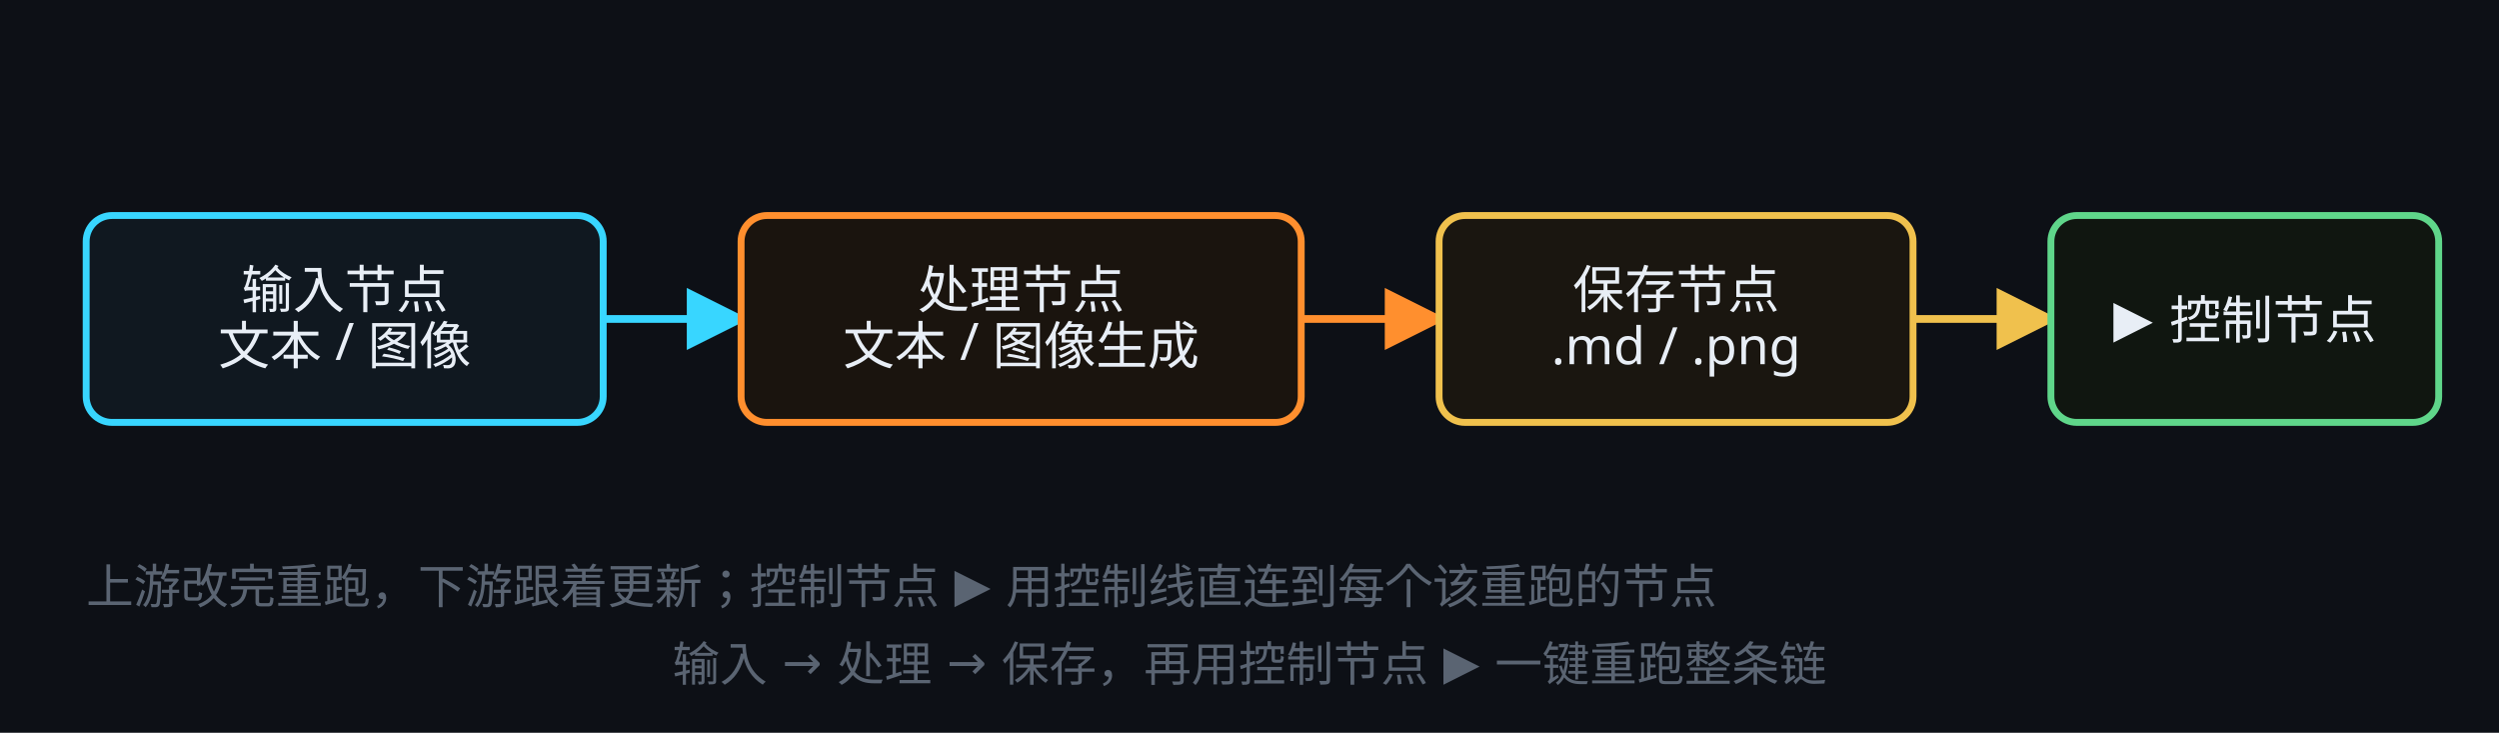
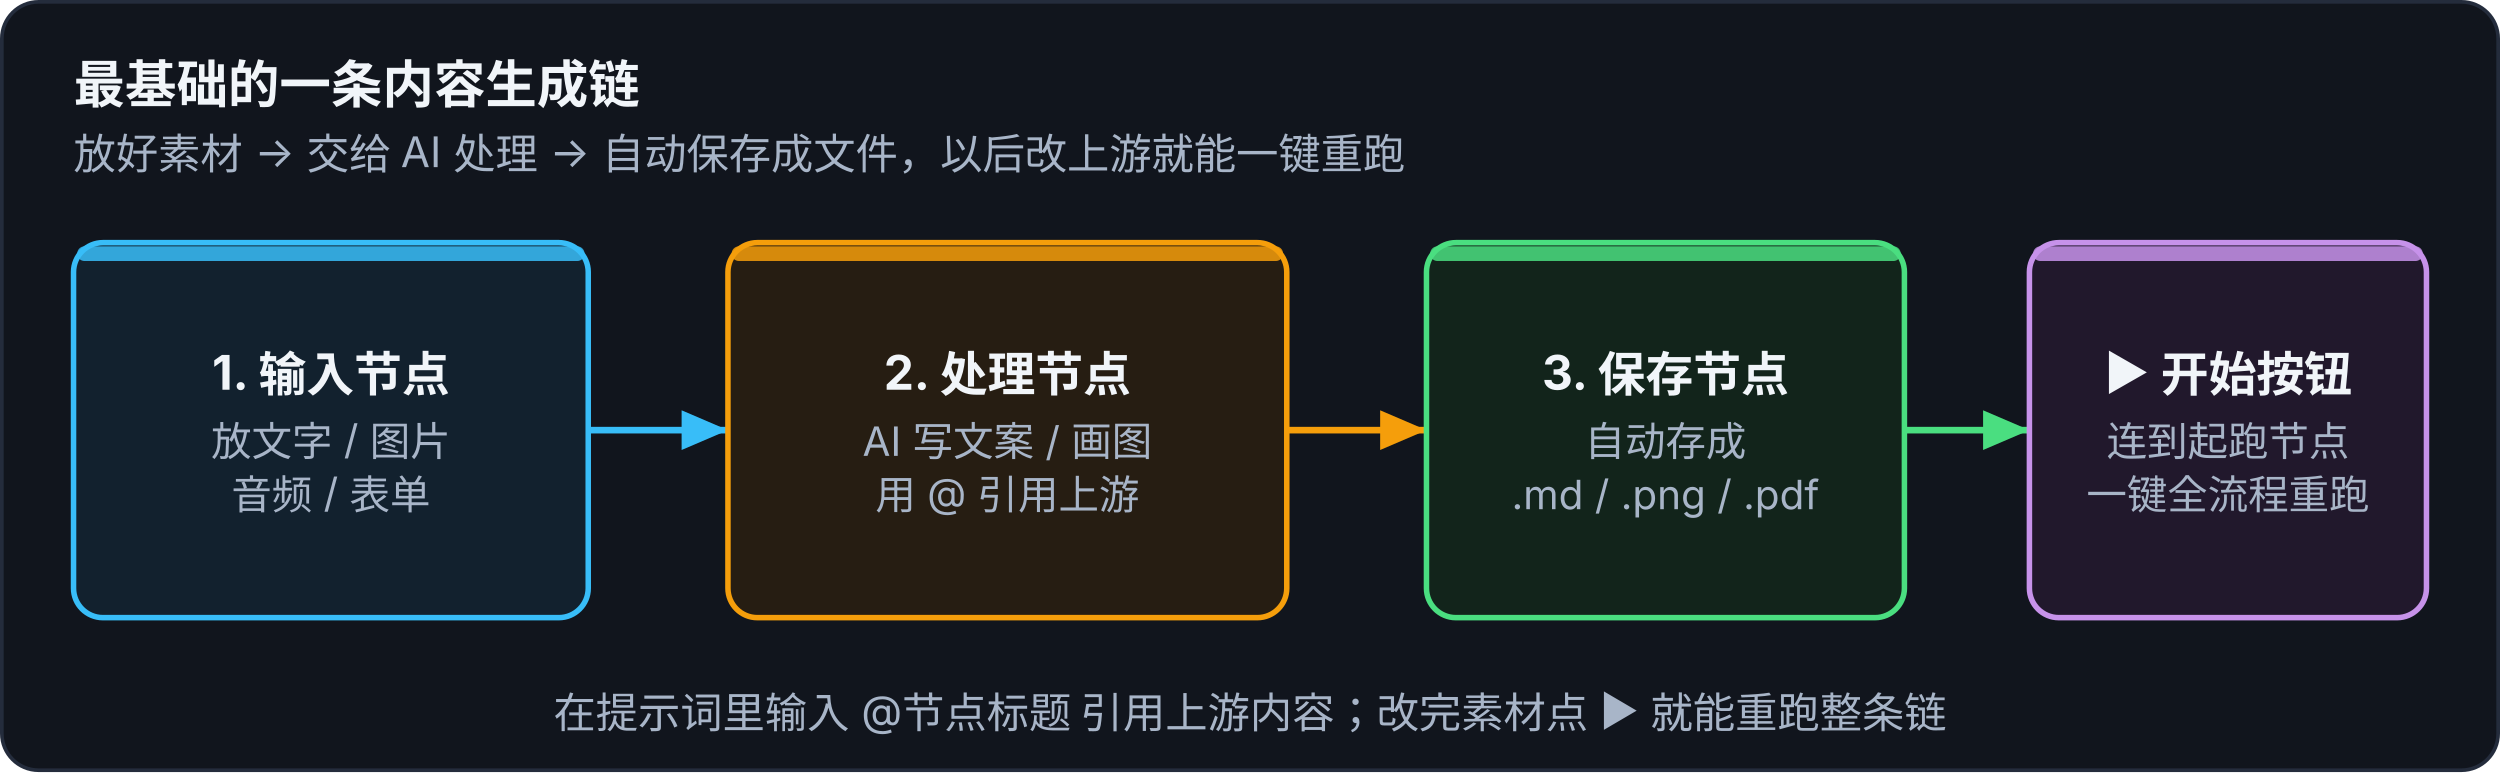
- <svg xmlns="http://www.w3.org/2000/svg" viewBox="0 0 580 170" width="580" height="170">
-   <rect width="580" height="170" fill="#0d1016" />
+ <svg xmlns="http://www.w3.org/2000/svg" viewBox="0 0 680 210" width="680" height="210">
  <defs>
-     <marker id="arr-gold" markerWidth="8" markerHeight="8" refX="7" refY="4" orient="auto">
-       <path d="M0,0 L8,4 L0,8 z" fill="#f0c14d" />
-     </marker>
    <marker id="arr-cyan" markerWidth="8" markerHeight="8" refX="7" refY="4" orient="auto">
-       <path d="M0,0 L8,4 L0,8 z" fill="#38d6ff" />
+       <path d="M0,1 L7,4 L0,7 z" fill="#38bdf8" />
    </marker>
    <marker id="arr-orange" markerWidth="8" markerHeight="8" refX="7" refY="4" orient="auto">
-       <path d="M0,0 L8,4 L0,8 z" fill="#ff8f2e" />
+       <path d="M0,1 L7,4 L0,7 z" fill="#f59e0b" />
+     </marker>
+     <marker id="arr-purple" markerWidth="8" markerHeight="8" refX="7" refY="4" orient="auto">
+       <path d="M0,1 L7,4 L0,7 z" fill="#c792ea" />
    </marker>
    <marker id="arr-green" markerWidth="8" markerHeight="8" refX="7" refY="4" orient="auto">
-       <path d="M0,0 L8,4 L0,8 z" fill="#5fd68a" />
+       <path d="M0,1 L7,4 L0,7 z" fill="#4ade80" />
    </marker>
-     <marker id="arr-red" markerWidth="8" markerHeight="8" refX="7" refY="4" orient="auto">
-       <path d="M0,0 L8,4 L0,8 z" fill="#ff6b6b" />
+     <marker id="arr-rose" markerWidth="8" markerHeight="8" refX="7" refY="4" orient="auto">
+       <path d="M0,1 L7,4 L0,7 z" fill="#fb7185" />
    </marker>
-     <marker id="arr-purple" markerWidth="8" markerHeight="8" refX="7" refY="4" orient="auto">
-       <path d="M0,0 L8,4 L0,8 z" fill="#c792ea" />
+     <marker id="arr-muted" markerWidth="8" markerHeight="8" refX="7" refY="4" orient="auto">
+       <path d="M0,1 L7,4 L0,7 z" fill="#a8b5c8" />
    </marker>
  </defs>
-   <rect x="20" y="50" width="120" height="48" rx="6" fill="#101820" stroke="#38d6ff" stroke-width="1.6" />
-   <text x="80" y="71.5" text-anchor="middle" fill="#e8eef6" font-size="12" font-family="Segoe UI,sans-serif">输入节点</text>
-   <text x="80" y="84.5" text-anchor="middle" fill="#e8eef6" font-size="12" font-family="Segoe UI,sans-serif">文本 / 图像</text>
-   <line x1="140" y1="74" x2="172" y2="74" stroke="#38d6ff" stroke-width="1.8" marker-end="url(#arr-cyan)" />
-   <rect x="172" y="50" width="130" height="48" rx="6" fill="#1a140e" stroke="#ff8f2e" stroke-width="1.6" />
-   <text x="237" y="71.5" text-anchor="middle" fill="#e8eef6" font-size="12" font-family="Segoe UI,sans-serif">处理节点</text>
-   <text x="237" y="84.5" text-anchor="middle" fill="#e8eef6" font-size="12" font-family="Segoe UI,sans-serif">文本 / 图像生成</text>
-   <line x1="302" y1="74" x2="334" y2="74" stroke="#ff8f2e" stroke-width="1.8" marker-end="url(#arr-orange)" />
-   <rect x="334" y="50" width="110" height="48" rx="6" fill="#1a1610" stroke="#f0c14d" stroke-width="1.6" />
-   <text x="389" y="71.5" text-anchor="middle" fill="#e8eef6" font-size="12" font-family="Segoe UI,sans-serif">保存节点</text>
-   <text x="389" y="84.5" text-anchor="middle" fill="#e8eef6" font-size="12" font-family="Segoe UI,sans-serif">.md / .png</text>
-   <line x1="444" y1="74" x2="476" y2="74" stroke="#f0c14d" stroke-width="1.8" marker-end="url(#arr-gold)" />
-   <rect x="476" y="50" width="90" height="48" rx="6" fill="#101610" stroke="#5fd68a" stroke-width="1.6" />
-   <text x="521" y="78" text-anchor="middle" fill="#e8eef6" font-size="12" font-family="Segoe UI,sans-serif">▶ 控制节点</text>
-   <text x="20" y="140" fill="#5a6472" font-size="11" font-family="Segoe UI,sans-serif">上游改完重跑，下游跟着更新；控制节点 ▶ 用控制线直连到每个该重跑的节点</text>
-   <text x="290" y="158" text-anchor="middle" fill="#5a6472" font-size="11" font-family="Segoe UI,sans-serif">输入 → 处理 → 保存，再用控制节点 ▶ 一键重跑整条链</text>
+   <rect x="0.5" y="0.5" width="679" height="209" rx="10" fill="#11151d" stroke="#242c3c" />
+   <text x="20" y="28" fill="#f1f5f9" font-size="14" font-weight="700" font-family="system-ui, -apple-system, &quot;Microsoft YaHei UI&quot;, &quot;PingFang SC&quot;, sans-serif">最基础的一条内容生成链</text>
+   <text x="20" y="46" fill="#a8b5c8" font-size="11.5" font-family="system-ui, -apple-system, &quot;Microsoft YaHei UI&quot;, &quot;PingFang SC&quot;, sans-serif">放好素材 → 交给 AI 处理 → 自动保存成文件，以后改上游就能一键重跑</text>
+   <rect x="20" y="66" width="140" height="102" rx="8" fill="#12212e" stroke="#38bdf8" stroke-width="1.5" />
+   <rect x="21" y="67" width="138" height="4" rx="2" fill="#38bdf8" opacity="0.85" />
+   <text x="90" y="106" text-anchor="middle" fill="#f1f5f9" font-size="13" font-weight="700" font-family="system-ui, -apple-system, &quot;Microsoft YaHei UI&quot;, &quot;PingFang SC&quot;, sans-serif">1. 输入节点</text>
+   <text x="90" y="124" text-anchor="middle" fill="#a8b5c8" font-size="11" font-family="system-ui, -apple-system, &quot;Microsoft YaHei UI&quot;, &quot;PingFang SC&quot;, sans-serif">放文字 / 图片</text>
+   <text x="90" y="138.5" text-anchor="middle" fill="#a8b5c8" font-size="11" font-family="system-ui, -apple-system, &quot;Microsoft YaHei UI&quot;, &quot;PingFang SC&quot;, sans-serif">音频 / 表单</text>
+   <line x1="160" y1="117" x2="198" y2="117" stroke="#38bdf8" stroke-width="1.8" marker-end="url(#arr-cyan)" />
+   <rect x="198" y="66" width="152" height="102" rx="8" fill="#261d12" stroke="#f59e0b" stroke-width="1.5" />
+   <rect x="199" y="67" width="150" height="4" rx="2" fill="#f59e0b" opacity="0.85" />
+   <text x="274" y="106" text-anchor="middle" fill="#f1f5f9" font-size="13" font-weight="700" font-family="system-ui, -apple-system, &quot;Microsoft YaHei UI&quot;, &quot;PingFang SC&quot;, sans-serif">2. 处理节点</text>
+   <text x="274" y="124" text-anchor="middle" fill="#a8b5c8" font-size="11" font-family="system-ui, -apple-system, &quot;Microsoft YaHei UI&quot;, &quot;PingFang SC&quot;, sans-serif">AI 写文案 / 画图</text>
+   <text x="274" y="138.5" text-anchor="middle" fill="#a8b5c8" font-size="11" font-family="system-ui, -apple-system, &quot;Microsoft YaHei UI&quot;, &quot;PingFang SC&quot;, sans-serif">用 @ 引用上游</text>
+   <line x1="350" y1="117" x2="388" y2="117" stroke="#f59e0b" stroke-width="1.8" marker-end="url(#arr-orange)" />
+   <rect x="388" y="66" width="130" height="102" rx="8" fill="#12241b" stroke="#4ade80" stroke-width="1.5" />
+   <rect x="389" y="67" width="128" height="4" rx="2" fill="#4ade80" opacity="0.85" />
+   <text x="453" y="106" text-anchor="middle" fill="#f1f5f9" font-size="13" font-weight="700" font-family="system-ui, -apple-system, &quot;Microsoft YaHei UI&quot;, &quot;PingFang SC&quot;, sans-serif">3. 保存节点</text>
+   <text x="453" y="124" text-anchor="middle" fill="#a8b5c8" font-size="11" font-family="system-ui, -apple-system, &quot;Microsoft YaHei UI&quot;, &quot;PingFang SC&quot;, sans-serif">自动存成</text>
+   <text x="453" y="138.5" text-anchor="middle" fill="#a8b5c8" font-size="11" font-family="system-ui, -apple-system, &quot;Microsoft YaHei UI&quot;, &quot;PingFang SC&quot;, sans-serif">.md / .png / .pdf</text>
+   <line x1="518" y1="117" x2="552" y2="117" stroke="#4ade80" stroke-width="1.8" marker-end="url(#arr-green)" />
+   <rect x="552" y="66" width="108" height="102" rx="8" fill="#21182c" stroke="#c792ea" stroke-width="1.5" />
+   <rect x="553" y="67" width="106" height="4" rx="2" fill="#c792ea" opacity="0.85" />
+   <text x="606" y="106" text-anchor="middle" fill="#f1f5f9" font-size="13" font-weight="700" font-family="system-ui, -apple-system, &quot;Microsoft YaHei UI&quot;, &quot;PingFang SC&quot;, sans-serif">▶ 开始按钮</text>
+   <text x="606" y="124" text-anchor="middle" fill="#a8b5c8" font-size="11" font-family="system-ui, -apple-system, &quot;Microsoft YaHei UI&quot;, &quot;PingFang SC&quot;, sans-serif">连到起跑节点</text>
+   <text x="606" y="138.5" text-anchor="middle" fill="#a8b5c8" font-size="11" font-family="system-ui, -apple-system, &quot;Microsoft YaHei UI&quot;, &quot;PingFang SC&quot;, sans-serif">一键全流程重跑</text>
+   <text x="340" y="198" text-anchor="middle" fill="#a8b5c8" font-size="11.5" font-family="system-ui, -apple-system, &quot;Microsoft YaHei UI&quot;, &quot;PingFang SC&quot;, sans-serif">在提示词里输入 @节点标题 引用上游内容；改完素材点 ▶ 就能重跑整条链</text>
</svg>
